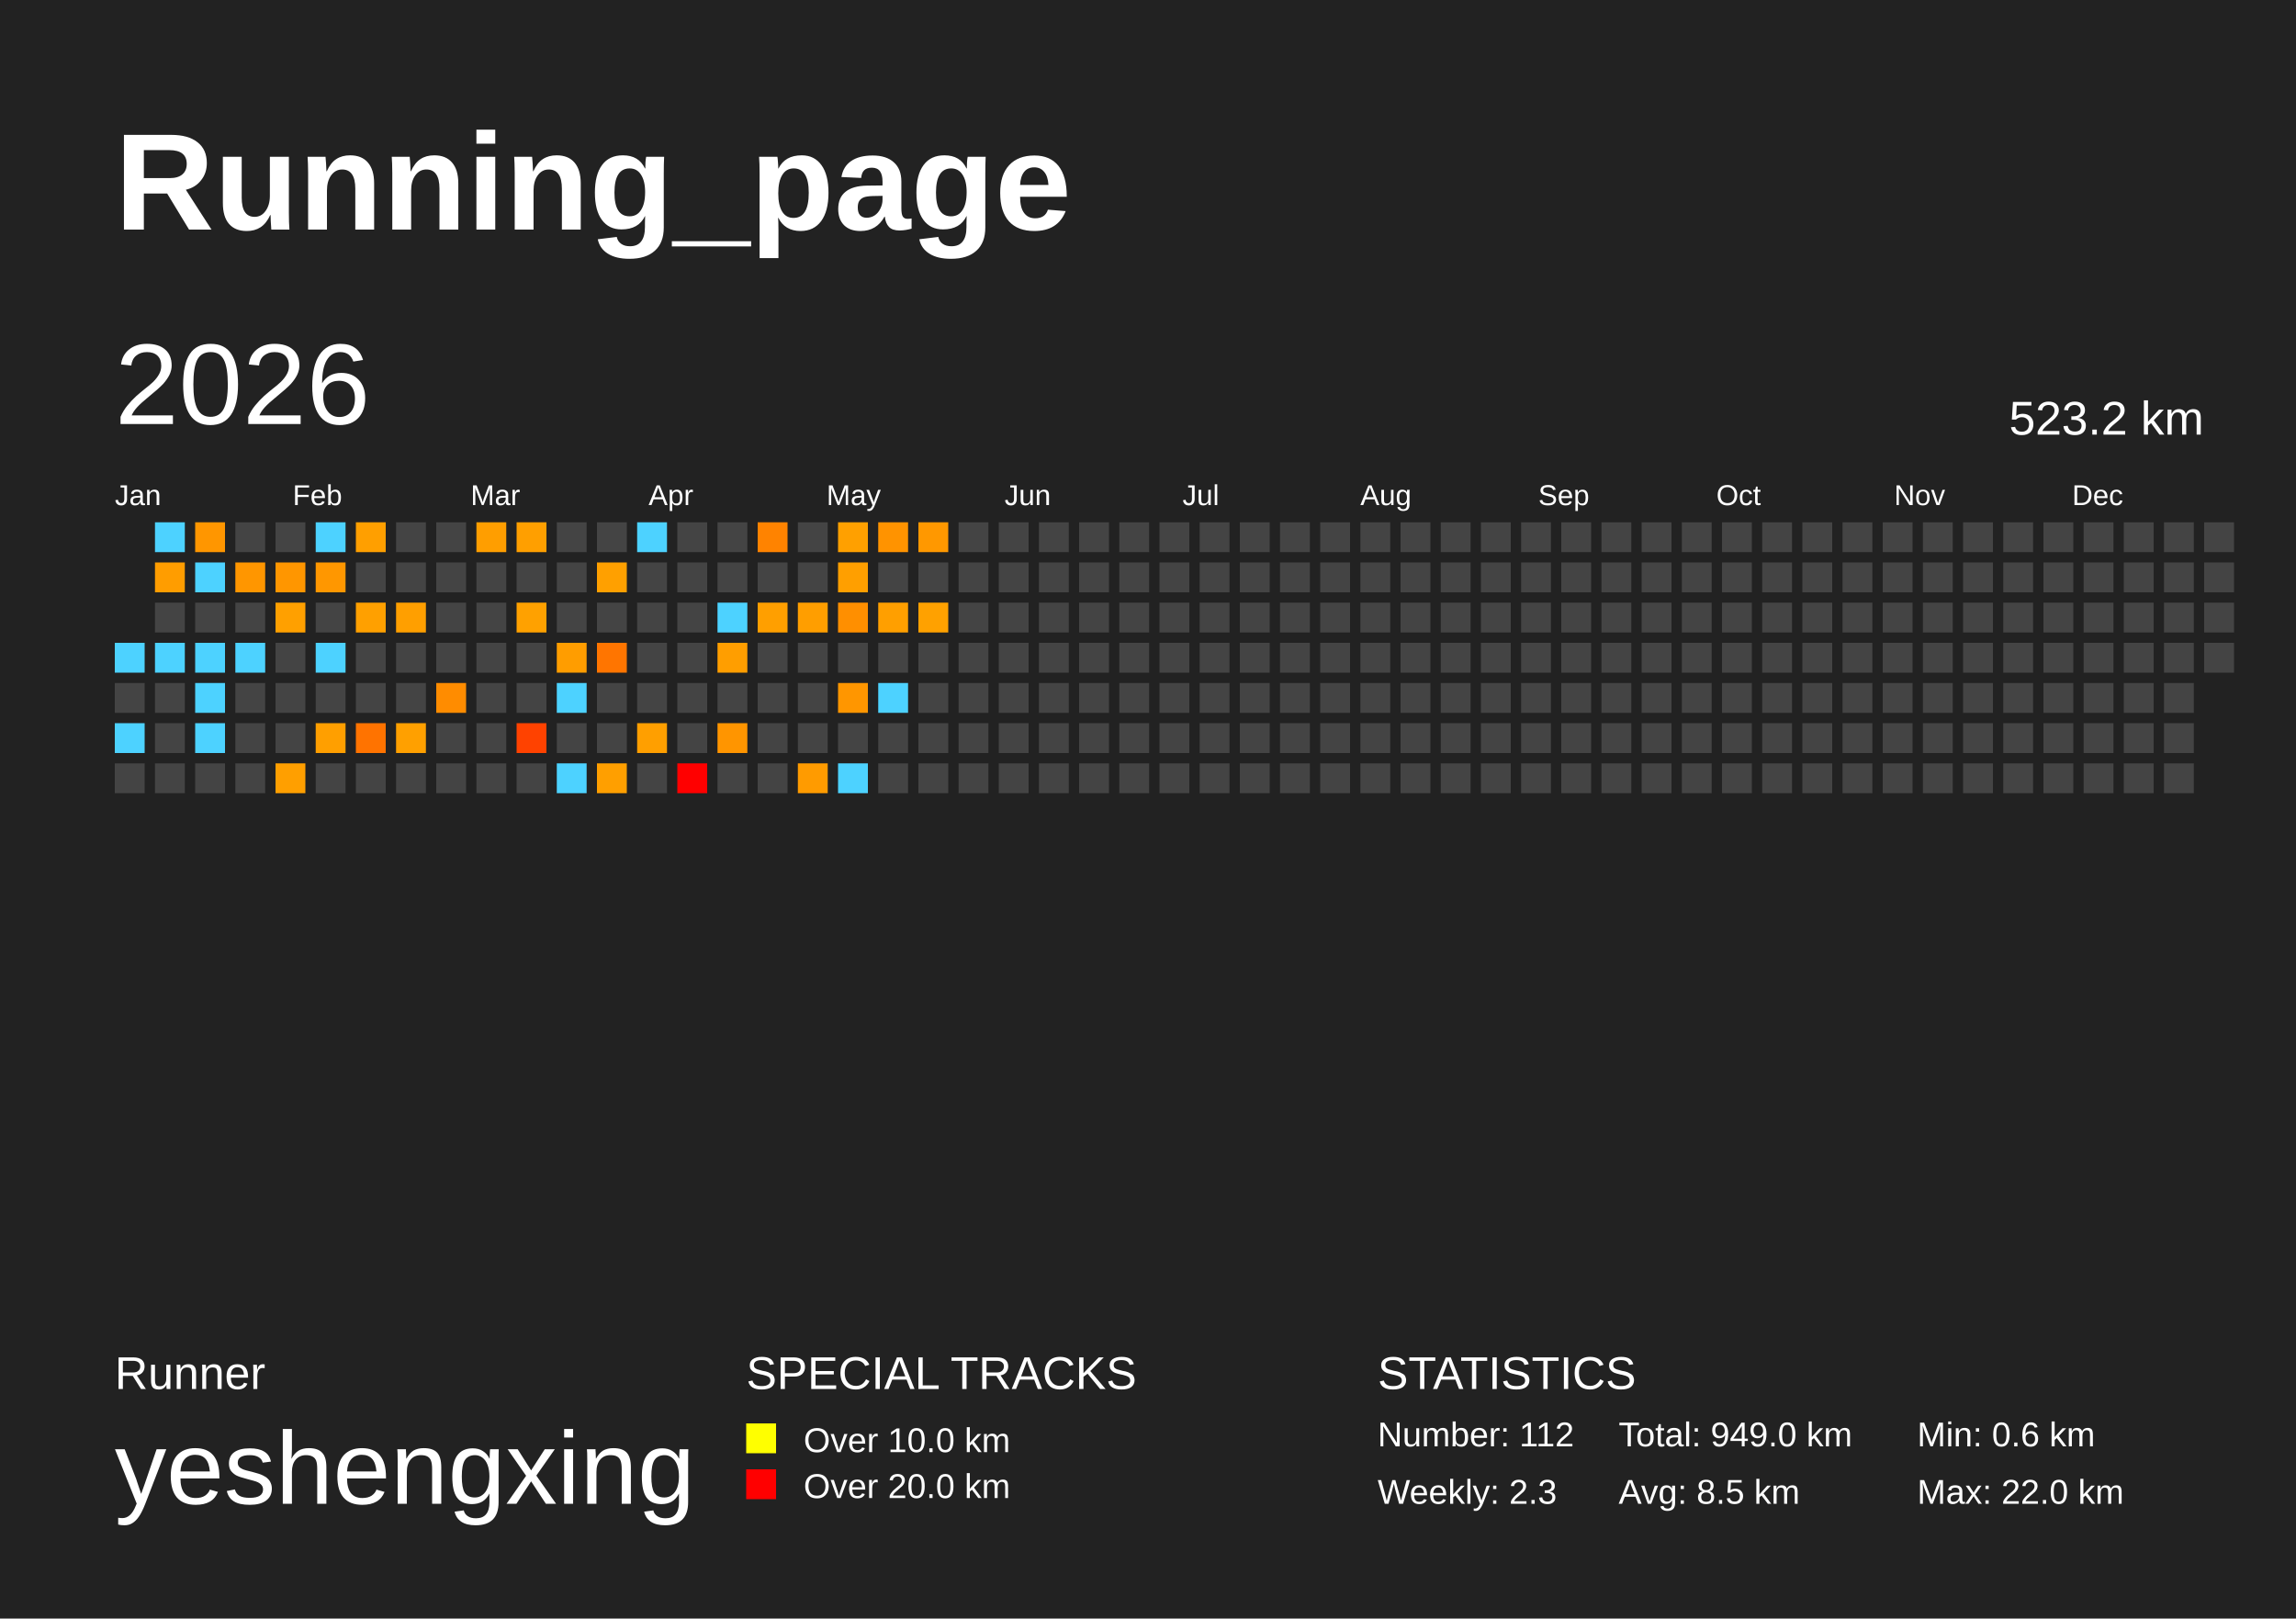
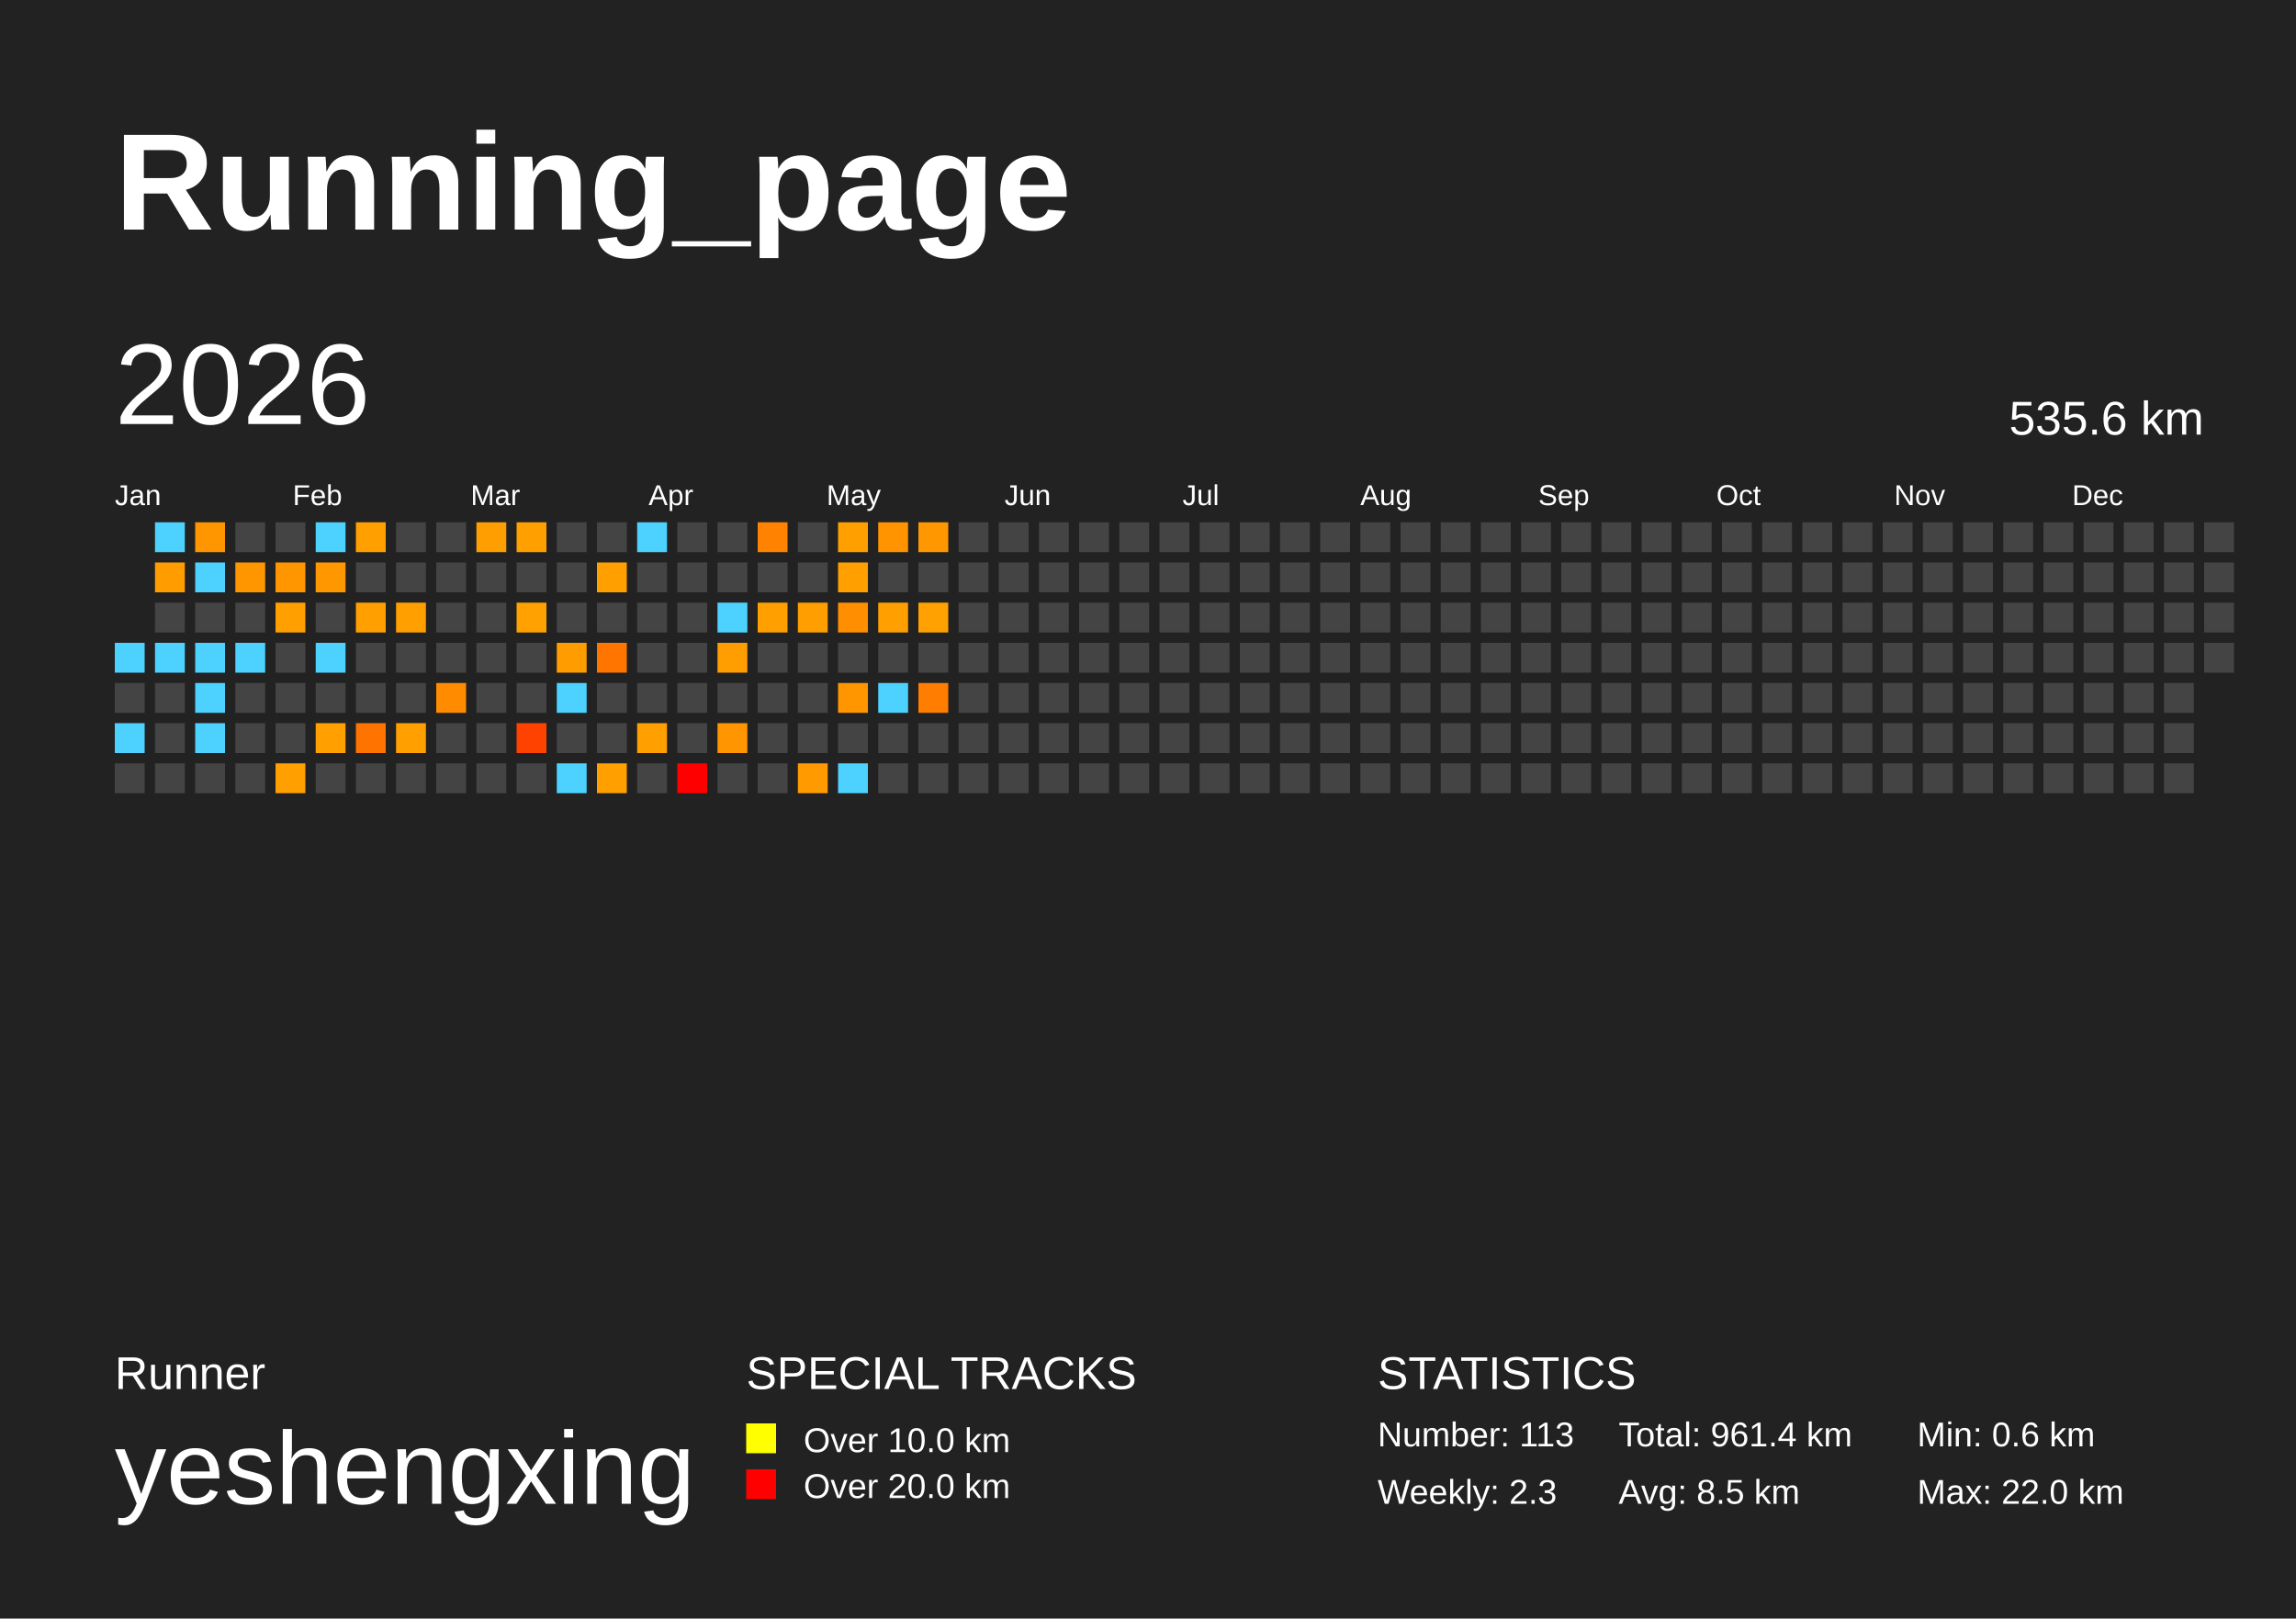
<svg xmlns="http://www.w3.org/2000/svg" baseProfile="full" height="141mm" version="1.1" viewBox="0,0,200,141" width="200mm">
  <defs />
  <rect fill="#222222" height="141" width="200" x="0" y="0" />
  <text fill="#FFFFFF" style="font-size:12px; font-family:Arial; font-weight:bold;" x="10" y="20">Running_page</text>
  <text fill="#FFFFFF" style="font-size:4px; font-family:Arial" x="10" y="121">Runner</text>
  <text fill="#FFFFFF" style="font-size:9px; font-family:Arial" x="10" y="131">yeshengxing</text>
  <text fill="#FFFFFF" style="font-size:4px; font-family:Arial" x="65" y="121">SPECIAL TRACKS</text>
  <rect fill="yellow" height="2.6" width="2.6" x="65" y="124" />
  <text fill="#FFFFFF" style="font-size:3px; font-family:Arial" x="70" y="126.5">Over 10.0 km</text>
  <rect fill="red" height="2.6" width="2.6" x="65" y="128" />
  <text fill="#FFFFFF" style="font-size:3px; font-family:Arial" x="70" y="130.5">Over 20.0 km</text>
  <text fill="#FFFFFF" style="font-size:4px; font-family:Arial" x="120" y="121">STATISTICS</text>
-   <text fill="#FFFFFF" style="font-size:3px; font-family:Arial" x="120" y="126">Number: 112</text>
+   <text fill="#FFFFFF" style="font-size:3px; font-family:Arial" x="120" y="126">Number: 113</text>
  <text fill="#FFFFFF" style="font-size:3px; font-family:Arial" x="120" y="131">Weekly: 2.3</text>
-   <text fill="#FFFFFF" style="font-size:3px; font-family:Arial" x="141" y="126">Total: 949.0 km</text>
+   <text fill="#FFFFFF" style="font-size:3px; font-family:Arial" x="141" y="126">Total: 961.4 km</text>
  <text fill="#FFFFFF" style="font-size:3px; font-family:Arial" x="141" y="131">Avg: 8.5 km</text>
  <text fill="#FFFFFF" style="font-size:3px; font-family:Arial" x="167" y="126">Min: 0.6 km</text>
  <text fill="#FFFFFF" style="font-size:3px; font-family:Arial" x="167" y="131">Max: 22.0 km</text>
  <text dominant-baseline="hanging" fill="#FFFFFF" style="font-size:10.0px; font-family:Arial;" x="10" y="30">2026</text>
-   <text dominant-baseline="hanging" fill="#FFFFFF" style="font-size:4.125px; font-family:Arial;" x="175" y="35">523.2 km</text>
+   <text dominant-baseline="hanging" fill="#FFFFFF" style="font-size:4.125px; font-family:Arial;" x="175" y="35">535.6 km</text>
  <text fill="#FFFFFF" style="font-size:2.5px; font-family:Arial" x="10.0" y="44">Jan</text>
  <text fill="#FFFFFF" style="font-size:2.5px; font-family:Arial" x="25.5" y="44">Feb</text>
  <text fill="#FFFFFF" style="font-size:2.5px; font-family:Arial" x="41.0" y="44">Mar</text>
  <text fill="#FFFFFF" style="font-size:2.5px; font-family:Arial" x="56.5" y="44">Apr</text>
  <text fill="#FFFFFF" style="font-size:2.5px; font-family:Arial" x="72.0" y="44">May</text>
  <text fill="#FFFFFF" style="font-size:2.5px; font-family:Arial" x="87.5" y="44">Jun</text>
  <text fill="#FFFFFF" style="font-size:2.5px; font-family:Arial" x="103.0" y="44">Jul</text>
  <text fill="#FFFFFF" style="font-size:2.5px; font-family:Arial" x="118.5" y="44">Aug</text>
  <text fill="#FFFFFF" style="font-size:2.5px; font-family:Arial" x="134.0" y="44">Sep</text>
  <text fill="#FFFFFF" style="font-size:2.5px; font-family:Arial" x="149.5" y="44">Oct</text>
  <text fill="#FFFFFF" style="font-size:2.5px; font-family:Arial" x="165.0" y="44">Nov</text>
  <text fill="#FFFFFF" style="font-size:2.5px; font-family:Arial" x="180.5" y="44">Dec</text>
  <rect fill="#4dd2ff" height="2.6" width="2.6" x="10.0" y="56.0" />
  <rect fill="#444444" height="2.6" width="2.6" x="10.0" y="59.5" />
  <rect fill="#4dd2ff" height="2.6" width="2.6" x="10.0" y="63.0" />
  <rect fill="#444444" height="2.6" width="2.6" x="10.0" y="66.5" />
  <rect fill="#4dd2ff" height="2.6" width="2.6" x="13.5" y="45.5" />
  <rect fill="#ff9d00" height="2.6" width="2.6" x="13.5" y="49.0" />
  <rect fill="#444444" height="2.6" width="2.6" x="13.5" y="52.5" />
  <rect fill="#4dd2ff" height="2.6" width="2.6" x="13.5" y="56.0" />
  <rect fill="#444444" height="2.6" width="2.6" x="13.5" y="59.5" />
  <rect fill="#444444" height="2.6" width="2.6" x="13.5" y="63.0" />
  <rect fill="#444444" height="2.6" width="2.6" x="13.5" y="66.5" />
  <rect fill="#ff9600" height="2.6" width="2.6" x="17.0" y="45.5" />
  <rect fill="#4dd2ff" height="2.6" width="2.6" x="17.0" y="49.0" />
  <rect fill="#444444" height="2.6" width="2.6" x="17.0" y="52.5" />
  <rect fill="#4dd2ff" height="2.6" width="2.6" x="17.0" y="56.0" />
  <rect fill="#4dd2ff" height="2.6" width="2.6" x="17.0" y="59.5" />
  <rect fill="#4dd2ff" height="2.6" width="2.6" x="17.0" y="63.0" />
  <rect fill="#444444" height="2.6" width="2.6" x="17.0" y="66.5" />
  <rect fill="#444444" height="2.6" width="2.6" x="20.5" y="45.5" />
  <rect fill="#ff9600" height="2.6" width="2.6" x="20.5" y="49.0" />
  <rect fill="#444444" height="2.6" width="2.6" x="20.5" y="52.5" />
  <rect fill="#4dd2ff" height="2.6" width="2.6" x="20.5" y="56.0" />
  <rect fill="#444444" height="2.6" width="2.6" x="20.5" y="59.5" />
  <rect fill="#444444" height="2.6" width="2.6" x="20.5" y="63.0" />
  <rect fill="#444444" height="2.6" width="2.6" x="20.5" y="66.5" />
  <rect fill="#444444" height="2.6" width="2.6" x="24.0" y="45.5" />
  <rect fill="#ff9600" height="2.6" width="2.6" x="24.0" y="49.0" />
  <rect fill="#ffa000" height="2.6" width="2.6" x="24.0" y="52.5" />
  <rect fill="#444444" height="2.6" width="2.6" x="24.0" y="56.0" />
  <rect fill="#444444" height="2.6" width="2.6" x="24.0" y="59.5" />
  <rect fill="#444444" height="2.6" width="2.6" x="24.0" y="63.0" />
  <rect fill="#ff9f00" height="2.6" width="2.6" x="24.0" y="66.5" />
  <rect fill="#4dd2ff" height="2.6" width="2.6" x="27.5" y="45.5" />
  <rect fill="#ff9700" height="2.6" width="2.6" x="27.5" y="49.0" />
  <rect fill="#444444" height="2.6" width="2.6" x="27.5" y="52.5" />
  <rect fill="#4dd2ff" height="2.6" width="2.6" x="27.5" y="56.0" />
  <rect fill="#444444" height="2.6" width="2.6" x="27.5" y="59.5" />
  <rect fill="#ff9f00" height="2.6" width="2.6" x="27.5" y="63.0" />
  <rect fill="#444444" height="2.6" width="2.6" x="27.5" y="66.5" />
  <rect fill="#ff9f00" height="2.6" width="2.6" x="31.0" y="45.5" />
  <rect fill="#444444" height="2.6" width="2.6" x="31.0" y="49.0" />
  <rect fill="#ffa000" height="2.6" width="2.6" x="31.0" y="52.5" />
  <rect fill="#444444" height="2.6" width="2.6" x="31.0" y="56.0" />
  <rect fill="#444444" height="2.6" width="2.6" x="31.0" y="59.5" />
  <rect fill="#ff7300" height="2.6" width="2.6" x="31.0" y="63.0" />
  <rect fill="#444444" height="2.6" width="2.6" x="31.0" y="66.5" />
  <rect fill="#444444" height="2.6" width="2.6" x="34.5" y="45.5" />
  <rect fill="#444444" height="2.6" width="2.6" x="34.5" y="49.0" />
  <rect fill="#ff9f00" height="2.6" width="2.6" x="34.5" y="52.5" />
  <rect fill="#444444" height="2.6" width="2.6" x="34.5" y="56.0" />
  <rect fill="#444444" height="2.6" width="2.6" x="34.5" y="59.5" />
  <rect fill="#ffa000" height="2.6" width="2.6" x="34.5" y="63.0" />
  <rect fill="#444444" height="2.6" width="2.6" x="34.5" y="66.5" />
  <rect fill="#444444" height="2.6" width="2.6" x="38.0" y="45.5" />
  <rect fill="#444444" height="2.6" width="2.6" x="38.0" y="49.0" />
  <rect fill="#444444" height="2.6" width="2.6" x="38.0" y="52.5" />
  <rect fill="#444444" height="2.6" width="2.6" x="38.0" y="56.0" />
  <rect fill="#ff8c00" height="2.6" width="2.6" x="38.0" y="59.5" />
  <rect fill="#444444" height="2.6" width="2.6" x="38.0" y="63.0" />
  <rect fill="#444444" height="2.6" width="2.6" x="38.0" y="66.5" />
  <rect fill="#ff9e00" height="2.6" width="2.6" x="41.5" y="45.5" />
  <rect fill="#444444" height="2.6" width="2.6" x="41.5" y="49.0" />
  <rect fill="#444444" height="2.6" width="2.6" x="41.5" y="52.5" />
  <rect fill="#444444" height="2.6" width="2.6" x="41.5" y="56.0" />
  <rect fill="#444444" height="2.6" width="2.6" x="41.5" y="59.5" />
  <rect fill="#444444" height="2.6" width="2.6" x="41.5" y="63.0" />
  <rect fill="#444444" height="2.6" width="2.6" x="41.5" y="66.5" />
  <rect fill="#ff9f00" height="2.6" width="2.6" x="45.0" y="45.5" />
  <rect fill="#444444" height="2.6" width="2.6" x="45.0" y="49.0" />
  <rect fill="#ffa100" height="2.6" width="2.6" x="45.0" y="52.5" />
  <rect fill="#444444" height="2.6" width="2.6" x="45.0" y="56.0" />
  <rect fill="#444444" height="2.6" width="2.6" x="45.0" y="59.5" />
  <rect fill="#ff4200" height="2.6" width="2.6" x="45.0" y="63.0" />
  <rect fill="#444444" height="2.6" width="2.6" x="45.0" y="66.5" />
  <rect fill="#444444" height="2.6" width="2.6" x="48.5" y="45.5" />
  <rect fill="#444444" height="2.6" width="2.6" x="48.5" y="49.0" />
  <rect fill="#444444" height="2.6" width="2.6" x="48.5" y="52.5" />
  <rect fill="#ff9d00" height="2.6" width="2.6" x="48.5" y="56.0" />
  <rect fill="#4dd2ff" height="2.6" width="2.6" x="48.5" y="59.5" />
  <rect fill="#444444" height="2.6" width="2.6" x="48.5" y="63.0" />
  <rect fill="#4dd2ff" height="2.6" width="2.6" x="48.5" y="66.5" />
  <rect fill="#444444" height="2.6" width="2.6" x="52.0" y="45.5" />
  <rect fill="#ffa000" height="2.6" width="2.6" x="52.0" y="49.0" />
  <rect fill="#444444" height="2.6" width="2.6" x="52.0" y="52.5" />
  <rect fill="#ff7500" height="2.6" width="2.6" x="52.0" y="56.0" />
  <rect fill="#444444" height="2.6" width="2.6" x="52.0" y="59.5" />
  <rect fill="#444444" height="2.6" width="2.6" x="52.0" y="63.0" />
  <rect fill="#ff9f00" height="2.6" width="2.6" x="52.0" y="66.5" />
  <rect fill="#4dd2ff" height="2.6" width="2.6" x="55.5" y="45.5" />
  <rect fill="#444444" height="2.6" width="2.6" x="55.5" y="49.0" />
  <rect fill="#444444" height="2.6" width="2.6" x="55.5" y="52.5" />
  <rect fill="#444444" height="2.6" width="2.6" x="55.5" y="56.0" />
  <rect fill="#444444" height="2.6" width="2.6" x="55.5" y="59.5" />
  <rect fill="#ff9f00" height="2.6" width="2.6" x="55.5" y="63.0" />
  <rect fill="#444444" height="2.6" width="2.6" x="55.5" y="66.5" />
  <rect fill="#444444" height="2.6" width="2.6" x="59.0" y="45.5" />
  <rect fill="#444444" height="2.6" width="2.6" x="59.0" y="49.0" />
  <rect fill="#444444" height="2.6" width="2.6" x="59.0" y="52.5" />
  <rect fill="#444444" height="2.6" width="2.6" x="59.0" y="56.0" />
  <rect fill="#444444" height="2.6" width="2.6" x="59.0" y="59.5" />
  <rect fill="#444444" height="2.6" width="2.6" x="59.0" y="63.0" />
  <rect fill="red" height="2.6" width="2.6" x="59.0" y="66.5" />
  <rect fill="#444444" height="2.6" width="2.6" x="62.5" y="45.5" />
  <rect fill="#444444" height="2.6" width="2.6" x="62.5" y="49.0" />
  <rect fill="#4dd2ff" height="2.6" width="2.6" x="62.5" y="52.5" />
  <rect fill="#ff9e00" height="2.6" width="2.6" x="62.5" y="56.0" />
  <rect fill="#444444" height="2.6" width="2.6" x="62.5" y="59.5" />
  <rect fill="#ff9500" height="2.6" width="2.6" x="62.5" y="63.0" />
  <rect fill="#444444" height="2.6" width="2.6" x="62.5" y="66.5" />
  <rect fill="#ff8300" height="2.6" width="2.6" x="66.0" y="45.5" />
  <rect fill="#444444" height="2.6" width="2.6" x="66.0" y="49.0" />
  <rect fill="#ff9f00" height="2.6" width="2.6" x="66.0" y="52.5" />
  <rect fill="#444444" height="2.6" width="2.6" x="66.0" y="56.0" />
  <rect fill="#444444" height="2.6" width="2.6" x="66.0" y="59.5" />
  <rect fill="#444444" height="2.6" width="2.6" x="66.0" y="63.0" />
  <rect fill="#444444" height="2.6" width="2.6" x="66.0" y="66.5" />
  <rect fill="#444444" height="2.6" width="2.6" x="69.5" y="45.5" />
  <rect fill="#444444" height="2.6" width="2.6" x="69.5" y="49.0" />
  <rect fill="#ff9e00" height="2.6" width="2.6" x="69.5" y="52.5" />
  <rect fill="#444444" height="2.6" width="2.6" x="69.5" y="56.0" />
  <rect fill="#444444" height="2.6" width="2.6" x="69.5" y="59.5" />
  <rect fill="#444444" height="2.6" width="2.6" x="69.5" y="63.0" />
  <rect fill="#ff9b00" height="2.6" width="2.6" x="69.5" y="66.5" />
  <rect fill="#ffa000" height="2.6" width="2.6" x="73.0" y="45.5" />
  <rect fill="#ff9f00" height="2.6" width="2.6" x="73.0" y="49.0" />
  <rect fill="#ff8f00" height="2.6" width="2.6" x="73.0" y="52.5" />
  <rect fill="#444444" height="2.6" width="2.6" x="73.0" y="56.0" />
  <rect fill="#ff9600" height="2.6" width="2.6" x="73.0" y="59.5" />
  <rect fill="#444444" height="2.6" width="2.6" x="73.0" y="63.0" />
  <rect fill="#4dd2ff" height="2.6" width="2.6" x="73.0" y="66.5" />
  <rect fill="#ff9300" height="2.6" width="2.6" x="76.5" y="45.5" />
  <rect fill="#444444" height="2.6" width="2.6" x="76.5" y="49.0" />
  <rect fill="#ff9f00" height="2.6" width="2.6" x="76.5" y="52.5" />
  <rect fill="#444444" height="2.6" width="2.6" x="76.5" y="56.0" />
  <rect fill="#4dd2ff" height="2.6" width="2.6" x="76.5" y="59.5" />
  <rect fill="#444444" height="2.6" width="2.6" x="76.5" y="63.0" />
  <rect fill="#444444" height="2.6" width="2.6" x="76.5" y="66.5" />
  <rect fill="#ff9800" height="2.6" width="2.6" x="80.0" y="45.5" />
  <rect fill="#444444" height="2.6" width="2.6" x="80.0" y="49.0" />
  <rect fill="#ffa100" height="2.6" width="2.6" x="80.0" y="52.5" />
  <rect fill="#444444" height="2.6" width="2.6" x="80.0" y="56.0" />
-   <rect fill="#444444" height="2.6" width="2.6" x="80.0" y="59.5" />
+   <rect fill="#ff7d00" height="2.6" width="2.6" x="80.0" y="59.5" />
  <rect fill="#444444" height="2.6" width="2.6" x="80.0" y="63.0" />
  <rect fill="#444444" height="2.6" width="2.6" x="80.0" y="66.5" />
  <rect fill="#444444" height="2.6" width="2.6" x="83.5" y="45.5" />
  <rect fill="#444444" height="2.6" width="2.6" x="83.5" y="49.0" />
  <rect fill="#444444" height="2.6" width="2.6" x="83.5" y="52.5" />
  <rect fill="#444444" height="2.6" width="2.6" x="83.5" y="56.0" />
  <rect fill="#444444" height="2.6" width="2.6" x="83.5" y="59.5" />
  <rect fill="#444444" height="2.6" width="2.6" x="83.5" y="63.0" />
  <rect fill="#444444" height="2.6" width="2.6" x="83.5" y="66.5" />
  <rect fill="#444444" height="2.6" width="2.6" x="87.0" y="45.5" />
  <rect fill="#444444" height="2.6" width="2.6" x="87.0" y="49.0" />
  <rect fill="#444444" height="2.6" width="2.6" x="87.0" y="52.5" />
  <rect fill="#444444" height="2.6" width="2.6" x="87.0" y="56.0" />
  <rect fill="#444444" height="2.6" width="2.6" x="87.0" y="59.5" />
  <rect fill="#444444" height="2.6" width="2.6" x="87.0" y="63.0" />
  <rect fill="#444444" height="2.6" width="2.6" x="87.0" y="66.5" />
  <rect fill="#444444" height="2.6" width="2.6" x="90.5" y="45.5" />
  <rect fill="#444444" height="2.6" width="2.6" x="90.5" y="49.0" />
  <rect fill="#444444" height="2.6" width="2.6" x="90.5" y="52.5" />
  <rect fill="#444444" height="2.6" width="2.6" x="90.5" y="56.0" />
  <rect fill="#444444" height="2.6" width="2.6" x="90.5" y="59.5" />
  <rect fill="#444444" height="2.6" width="2.6" x="90.5" y="63.0" />
  <rect fill="#444444" height="2.6" width="2.6" x="90.5" y="66.5" />
  <rect fill="#444444" height="2.6" width="2.6" x="94.0" y="45.5" />
  <rect fill="#444444" height="2.6" width="2.6" x="94.0" y="49.0" />
  <rect fill="#444444" height="2.6" width="2.6" x="94.0" y="52.5" />
  <rect fill="#444444" height="2.6" width="2.6" x="94.0" y="56.0" />
  <rect fill="#444444" height="2.6" width="2.6" x="94.0" y="59.5" />
  <rect fill="#444444" height="2.6" width="2.6" x="94.0" y="63.0" />
  <rect fill="#444444" height="2.6" width="2.6" x="94.0" y="66.5" />
  <rect fill="#444444" height="2.6" width="2.6" x="97.5" y="45.5" />
  <rect fill="#444444" height="2.6" width="2.6" x="97.5" y="49.0" />
  <rect fill="#444444" height="2.6" width="2.6" x="97.5" y="52.5" />
  <rect fill="#444444" height="2.6" width="2.6" x="97.5" y="56.0" />
  <rect fill="#444444" height="2.6" width="2.6" x="97.5" y="59.5" />
  <rect fill="#444444" height="2.6" width="2.6" x="97.5" y="63.0" />
  <rect fill="#444444" height="2.6" width="2.6" x="97.5" y="66.5" />
  <rect fill="#444444" height="2.6" width="2.6" x="101.0" y="45.5" />
  <rect fill="#444444" height="2.6" width="2.6" x="101.0" y="49.0" />
  <rect fill="#444444" height="2.6" width="2.6" x="101.0" y="52.5" />
  <rect fill="#444444" height="2.6" width="2.6" x="101.0" y="56.0" />
  <rect fill="#444444" height="2.6" width="2.6" x="101.0" y="59.5" />
  <rect fill="#444444" height="2.6" width="2.6" x="101.0" y="63.0" />
  <rect fill="#444444" height="2.6" width="2.6" x="101.0" y="66.5" />
  <rect fill="#444444" height="2.6" width="2.6" x="104.5" y="45.5" />
  <rect fill="#444444" height="2.6" width="2.6" x="104.5" y="49.0" />
  <rect fill="#444444" height="2.6" width="2.6" x="104.5" y="52.5" />
  <rect fill="#444444" height="2.6" width="2.6" x="104.5" y="56.0" />
  <rect fill="#444444" height="2.6" width="2.6" x="104.5" y="59.5" />
  <rect fill="#444444" height="2.6" width="2.6" x="104.5" y="63.0" />
  <rect fill="#444444" height="2.6" width="2.6" x="104.5" y="66.5" />
  <rect fill="#444444" height="2.6" width="2.6" x="108.0" y="45.5" />
  <rect fill="#444444" height="2.6" width="2.6" x="108.0" y="49.0" />
  <rect fill="#444444" height="2.6" width="2.6" x="108.0" y="52.5" />
  <rect fill="#444444" height="2.6" width="2.6" x="108.0" y="56.0" />
  <rect fill="#444444" height="2.6" width="2.6" x="108.0" y="59.5" />
  <rect fill="#444444" height="2.6" width="2.6" x="108.0" y="63.0" />
  <rect fill="#444444" height="2.6" width="2.6" x="108.0" y="66.5" />
  <rect fill="#444444" height="2.6" width="2.6" x="111.5" y="45.5" />
  <rect fill="#444444" height="2.6" width="2.6" x="111.5" y="49.0" />
  <rect fill="#444444" height="2.6" width="2.6" x="111.5" y="52.5" />
  <rect fill="#444444" height="2.6" width="2.6" x="111.5" y="56.0" />
  <rect fill="#444444" height="2.6" width="2.6" x="111.5" y="59.5" />
  <rect fill="#444444" height="2.6" width="2.6" x="111.5" y="63.0" />
  <rect fill="#444444" height="2.6" width="2.6" x="111.5" y="66.5" />
  <rect fill="#444444" height="2.6" width="2.6" x="115.0" y="45.5" />
  <rect fill="#444444" height="2.6" width="2.6" x="115.0" y="49.0" />
  <rect fill="#444444" height="2.6" width="2.6" x="115.0" y="52.5" />
  <rect fill="#444444" height="2.6" width="2.6" x="115.0" y="56.0" />
  <rect fill="#444444" height="2.6" width="2.6" x="115.0" y="59.5" />
  <rect fill="#444444" height="2.6" width="2.6" x="115.0" y="63.0" />
  <rect fill="#444444" height="2.6" width="2.6" x="115.0" y="66.5" />
  <rect fill="#444444" height="2.6" width="2.6" x="118.5" y="45.5" />
  <rect fill="#444444" height="2.6" width="2.6" x="118.5" y="49.0" />
  <rect fill="#444444" height="2.6" width="2.6" x="118.5" y="52.5" />
  <rect fill="#444444" height="2.6" width="2.6" x="118.5" y="56.0" />
  <rect fill="#444444" height="2.6" width="2.6" x="118.5" y="59.5" />
  <rect fill="#444444" height="2.6" width="2.6" x="118.5" y="63.0" />
  <rect fill="#444444" height="2.6" width="2.6" x="118.5" y="66.5" />
  <rect fill="#444444" height="2.6" width="2.6" x="122.0" y="45.5" />
  <rect fill="#444444" height="2.6" width="2.6" x="122.0" y="49.0" />
  <rect fill="#444444" height="2.6" width="2.6" x="122.0" y="52.5" />
  <rect fill="#444444" height="2.6" width="2.6" x="122.0" y="56.0" />
  <rect fill="#444444" height="2.6" width="2.6" x="122.0" y="59.5" />
  <rect fill="#444444" height="2.6" width="2.6" x="122.0" y="63.0" />
  <rect fill="#444444" height="2.6" width="2.6" x="122.0" y="66.5" />
  <rect fill="#444444" height="2.6" width="2.6" x="125.5" y="45.5" />
  <rect fill="#444444" height="2.6" width="2.6" x="125.5" y="49.0" />
  <rect fill="#444444" height="2.6" width="2.6" x="125.5" y="52.5" />
  <rect fill="#444444" height="2.6" width="2.6" x="125.5" y="56.0" />
  <rect fill="#444444" height="2.6" width="2.6" x="125.5" y="59.5" />
  <rect fill="#444444" height="2.6" width="2.6" x="125.5" y="63.0" />
  <rect fill="#444444" height="2.6" width="2.6" x="125.5" y="66.5" />
  <rect fill="#444444" height="2.6" width="2.6" x="129.0" y="45.5" />
  <rect fill="#444444" height="2.6" width="2.6" x="129.0" y="49.0" />
  <rect fill="#444444" height="2.6" width="2.6" x="129.0" y="52.5" />
  <rect fill="#444444" height="2.6" width="2.6" x="129.0" y="56.0" />
  <rect fill="#444444" height="2.6" width="2.6" x="129.0" y="59.5" />
  <rect fill="#444444" height="2.6" width="2.6" x="129.0" y="63.0" />
  <rect fill="#444444" height="2.6" width="2.6" x="129.0" y="66.5" />
  <rect fill="#444444" height="2.6" width="2.6" x="132.5" y="45.5" />
  <rect fill="#444444" height="2.6" width="2.6" x="132.5" y="49.0" />
  <rect fill="#444444" height="2.6" width="2.6" x="132.5" y="52.5" />
  <rect fill="#444444" height="2.6" width="2.6" x="132.5" y="56.0" />
  <rect fill="#444444" height="2.6" width="2.6" x="132.5" y="59.5" />
  <rect fill="#444444" height="2.6" width="2.6" x="132.5" y="63.0" />
  <rect fill="#444444" height="2.6" width="2.6" x="132.5" y="66.5" />
  <rect fill="#444444" height="2.6" width="2.6" x="136.0" y="45.5" />
  <rect fill="#444444" height="2.6" width="2.6" x="136.0" y="49.0" />
  <rect fill="#444444" height="2.6" width="2.6" x="136.0" y="52.5" />
  <rect fill="#444444" height="2.6" width="2.6" x="136.0" y="56.0" />
  <rect fill="#444444" height="2.6" width="2.6" x="136.0" y="59.5" />
  <rect fill="#444444" height="2.6" width="2.6" x="136.0" y="63.0" />
  <rect fill="#444444" height="2.6" width="2.6" x="136.0" y="66.5" />
  <rect fill="#444444" height="2.6" width="2.6" x="139.5" y="45.5" />
  <rect fill="#444444" height="2.6" width="2.6" x="139.5" y="49.0" />
  <rect fill="#444444" height="2.6" width="2.6" x="139.5" y="52.5" />
  <rect fill="#444444" height="2.6" width="2.6" x="139.5" y="56.0" />
  <rect fill="#444444" height="2.6" width="2.6" x="139.5" y="59.5" />
  <rect fill="#444444" height="2.6" width="2.6" x="139.5" y="63.0" />
  <rect fill="#444444" height="2.6" width="2.6" x="139.5" y="66.5" />
  <rect fill="#444444" height="2.6" width="2.6" x="143.0" y="45.5" />
  <rect fill="#444444" height="2.6" width="2.6" x="143.0" y="49.0" />
  <rect fill="#444444" height="2.6" width="2.6" x="143.0" y="52.5" />
  <rect fill="#444444" height="2.6" width="2.6" x="143.0" y="56.0" />
  <rect fill="#444444" height="2.6" width="2.6" x="143.0" y="59.5" />
  <rect fill="#444444" height="2.6" width="2.6" x="143.0" y="63.0" />
  <rect fill="#444444" height="2.6" width="2.6" x="143.0" y="66.5" />
  <rect fill="#444444" height="2.6" width="2.6" x="146.5" y="45.5" />
  <rect fill="#444444" height="2.6" width="2.6" x="146.5" y="49.0" />
  <rect fill="#444444" height="2.6" width="2.6" x="146.5" y="52.5" />
  <rect fill="#444444" height="2.6" width="2.6" x="146.5" y="56.0" />
  <rect fill="#444444" height="2.6" width="2.6" x="146.5" y="59.5" />
  <rect fill="#444444" height="2.6" width="2.6" x="146.5" y="63.0" />
  <rect fill="#444444" height="2.6" width="2.6" x="146.5" y="66.5" />
  <rect fill="#444444" height="2.6" width="2.6" x="150.0" y="45.5" />
  <rect fill="#444444" height="2.6" width="2.6" x="150.0" y="49.0" />
  <rect fill="#444444" height="2.6" width="2.6" x="150.0" y="52.5" />
  <rect fill="#444444" height="2.6" width="2.6" x="150.0" y="56.0" />
  <rect fill="#444444" height="2.6" width="2.6" x="150.0" y="59.5" />
  <rect fill="#444444" height="2.6" width="2.6" x="150.0" y="63.0" />
  <rect fill="#444444" height="2.6" width="2.6" x="150.0" y="66.5" />
  <rect fill="#444444" height="2.6" width="2.6" x="153.5" y="45.5" />
  <rect fill="#444444" height="2.6" width="2.6" x="153.5" y="49.0" />
  <rect fill="#444444" height="2.6" width="2.6" x="153.5" y="52.5" />
  <rect fill="#444444" height="2.6" width="2.6" x="153.5" y="56.0" />
  <rect fill="#444444" height="2.6" width="2.6" x="153.5" y="59.5" />
  <rect fill="#444444" height="2.6" width="2.6" x="153.5" y="63.0" />
  <rect fill="#444444" height="2.6" width="2.6" x="153.5" y="66.5" />
  <rect fill="#444444" height="2.6" width="2.6" x="157.0" y="45.5" />
  <rect fill="#444444" height="2.6" width="2.6" x="157.0" y="49.0" />
  <rect fill="#444444" height="2.6" width="2.6" x="157.0" y="52.5" />
  <rect fill="#444444" height="2.6" width="2.6" x="157.0" y="56.0" />
  <rect fill="#444444" height="2.6" width="2.6" x="157.0" y="59.5" />
  <rect fill="#444444" height="2.6" width="2.6" x="157.0" y="63.0" />
  <rect fill="#444444" height="2.6" width="2.6" x="157.0" y="66.5" />
  <rect fill="#444444" height="2.6" width="2.6" x="160.5" y="45.5" />
  <rect fill="#444444" height="2.6" width="2.6" x="160.5" y="49.0" />
  <rect fill="#444444" height="2.6" width="2.6" x="160.5" y="52.5" />
  <rect fill="#444444" height="2.6" width="2.6" x="160.5" y="56.0" />
  <rect fill="#444444" height="2.6" width="2.6" x="160.5" y="59.5" />
  <rect fill="#444444" height="2.6" width="2.6" x="160.5" y="63.0" />
  <rect fill="#444444" height="2.6" width="2.6" x="160.5" y="66.5" />
  <rect fill="#444444" height="2.6" width="2.6" x="164.0" y="45.5" />
  <rect fill="#444444" height="2.6" width="2.6" x="164.0" y="49.0" />
  <rect fill="#444444" height="2.6" width="2.6" x="164.0" y="52.5" />
  <rect fill="#444444" height="2.6" width="2.6" x="164.0" y="56.0" />
  <rect fill="#444444" height="2.6" width="2.6" x="164.0" y="59.5" />
  <rect fill="#444444" height="2.6" width="2.6" x="164.0" y="63.0" />
  <rect fill="#444444" height="2.6" width="2.6" x="164.0" y="66.5" />
  <rect fill="#444444" height="2.6" width="2.6" x="167.5" y="45.5" />
  <rect fill="#444444" height="2.6" width="2.6" x="167.5" y="49.0" />
  <rect fill="#444444" height="2.6" width="2.6" x="167.5" y="52.5" />
  <rect fill="#444444" height="2.6" width="2.6" x="167.5" y="56.0" />
  <rect fill="#444444" height="2.6" width="2.6" x="167.5" y="59.5" />
  <rect fill="#444444" height="2.6" width="2.6" x="167.5" y="63.0" />
  <rect fill="#444444" height="2.6" width="2.6" x="167.5" y="66.5" />
  <rect fill="#444444" height="2.6" width="2.6" x="171.0" y="45.5" />
  <rect fill="#444444" height="2.6" width="2.6" x="171.0" y="49.0" />
  <rect fill="#444444" height="2.6" width="2.6" x="171.0" y="52.5" />
  <rect fill="#444444" height="2.6" width="2.6" x="171.0" y="56.0" />
  <rect fill="#444444" height="2.6" width="2.6" x="171.0" y="59.5" />
  <rect fill="#444444" height="2.6" width="2.6" x="171.0" y="63.0" />
  <rect fill="#444444" height="2.6" width="2.6" x="171.0" y="66.5" />
  <rect fill="#444444" height="2.6" width="2.6" x="174.5" y="45.5" />
  <rect fill="#444444" height="2.6" width="2.6" x="174.5" y="49.0" />
  <rect fill="#444444" height="2.6" width="2.6" x="174.5" y="52.5" />
  <rect fill="#444444" height="2.6" width="2.6" x="174.5" y="56.0" />
  <rect fill="#444444" height="2.6" width="2.6" x="174.5" y="59.5" />
  <rect fill="#444444" height="2.6" width="2.6" x="174.5" y="63.0" />
  <rect fill="#444444" height="2.6" width="2.6" x="174.5" y="66.5" />
  <rect fill="#444444" height="2.6" width="2.6" x="178.0" y="45.5" />
  <rect fill="#444444" height="2.6" width="2.6" x="178.0" y="49.0" />
  <rect fill="#444444" height="2.6" width="2.6" x="178.0" y="52.5" />
  <rect fill="#444444" height="2.6" width="2.6" x="178.0" y="56.0" />
  <rect fill="#444444" height="2.6" width="2.6" x="178.0" y="59.5" />
  <rect fill="#444444" height="2.6" width="2.6" x="178.0" y="63.0" />
  <rect fill="#444444" height="2.6" width="2.6" x="178.0" y="66.5" />
  <rect fill="#444444" height="2.6" width="2.6" x="181.5" y="45.5" />
  <rect fill="#444444" height="2.6" width="2.6" x="181.5" y="49.0" />
  <rect fill="#444444" height="2.6" width="2.6" x="181.5" y="52.5" />
  <rect fill="#444444" height="2.6" width="2.6" x="181.5" y="56.0" />
  <rect fill="#444444" height="2.6" width="2.6" x="181.5" y="59.5" />
  <rect fill="#444444" height="2.6" width="2.6" x="181.5" y="63.0" />
  <rect fill="#444444" height="2.6" width="2.6" x="181.5" y="66.5" />
  <rect fill="#444444" height="2.6" width="2.6" x="185.0" y="45.5" />
  <rect fill="#444444" height="2.6" width="2.6" x="185.0" y="49.0" />
  <rect fill="#444444" height="2.6" width="2.6" x="185.0" y="52.5" />
  <rect fill="#444444" height="2.6" width="2.6" x="185.0" y="56.0" />
  <rect fill="#444444" height="2.6" width="2.6" x="185.0" y="59.5" />
  <rect fill="#444444" height="2.6" width="2.6" x="185.0" y="63.0" />
  <rect fill="#444444" height="2.6" width="2.6" x="185.0" y="66.5" />
  <rect fill="#444444" height="2.6" width="2.6" x="188.5" y="45.5" />
  <rect fill="#444444" height="2.6" width="2.6" x="188.5" y="49.0" />
  <rect fill="#444444" height="2.6" width="2.6" x="188.5" y="52.5" />
  <rect fill="#444444" height="2.6" width="2.6" x="188.5" y="56.0" />
  <rect fill="#444444" height="2.6" width="2.6" x="188.5" y="59.5" />
  <rect fill="#444444" height="2.6" width="2.6" x="188.5" y="63.0" />
  <rect fill="#444444" height="2.6" width="2.6" x="188.5" y="66.5" />
  <rect fill="#444444" height="2.6" width="2.6" x="192.0" y="45.5" />
  <rect fill="#444444" height="2.6" width="2.6" x="192.0" y="49.0" />
  <rect fill="#444444" height="2.6" width="2.6" x="192.0" y="52.5" />
  <rect fill="#444444" height="2.6" width="2.6" x="192.0" y="56.0" />
</svg>
